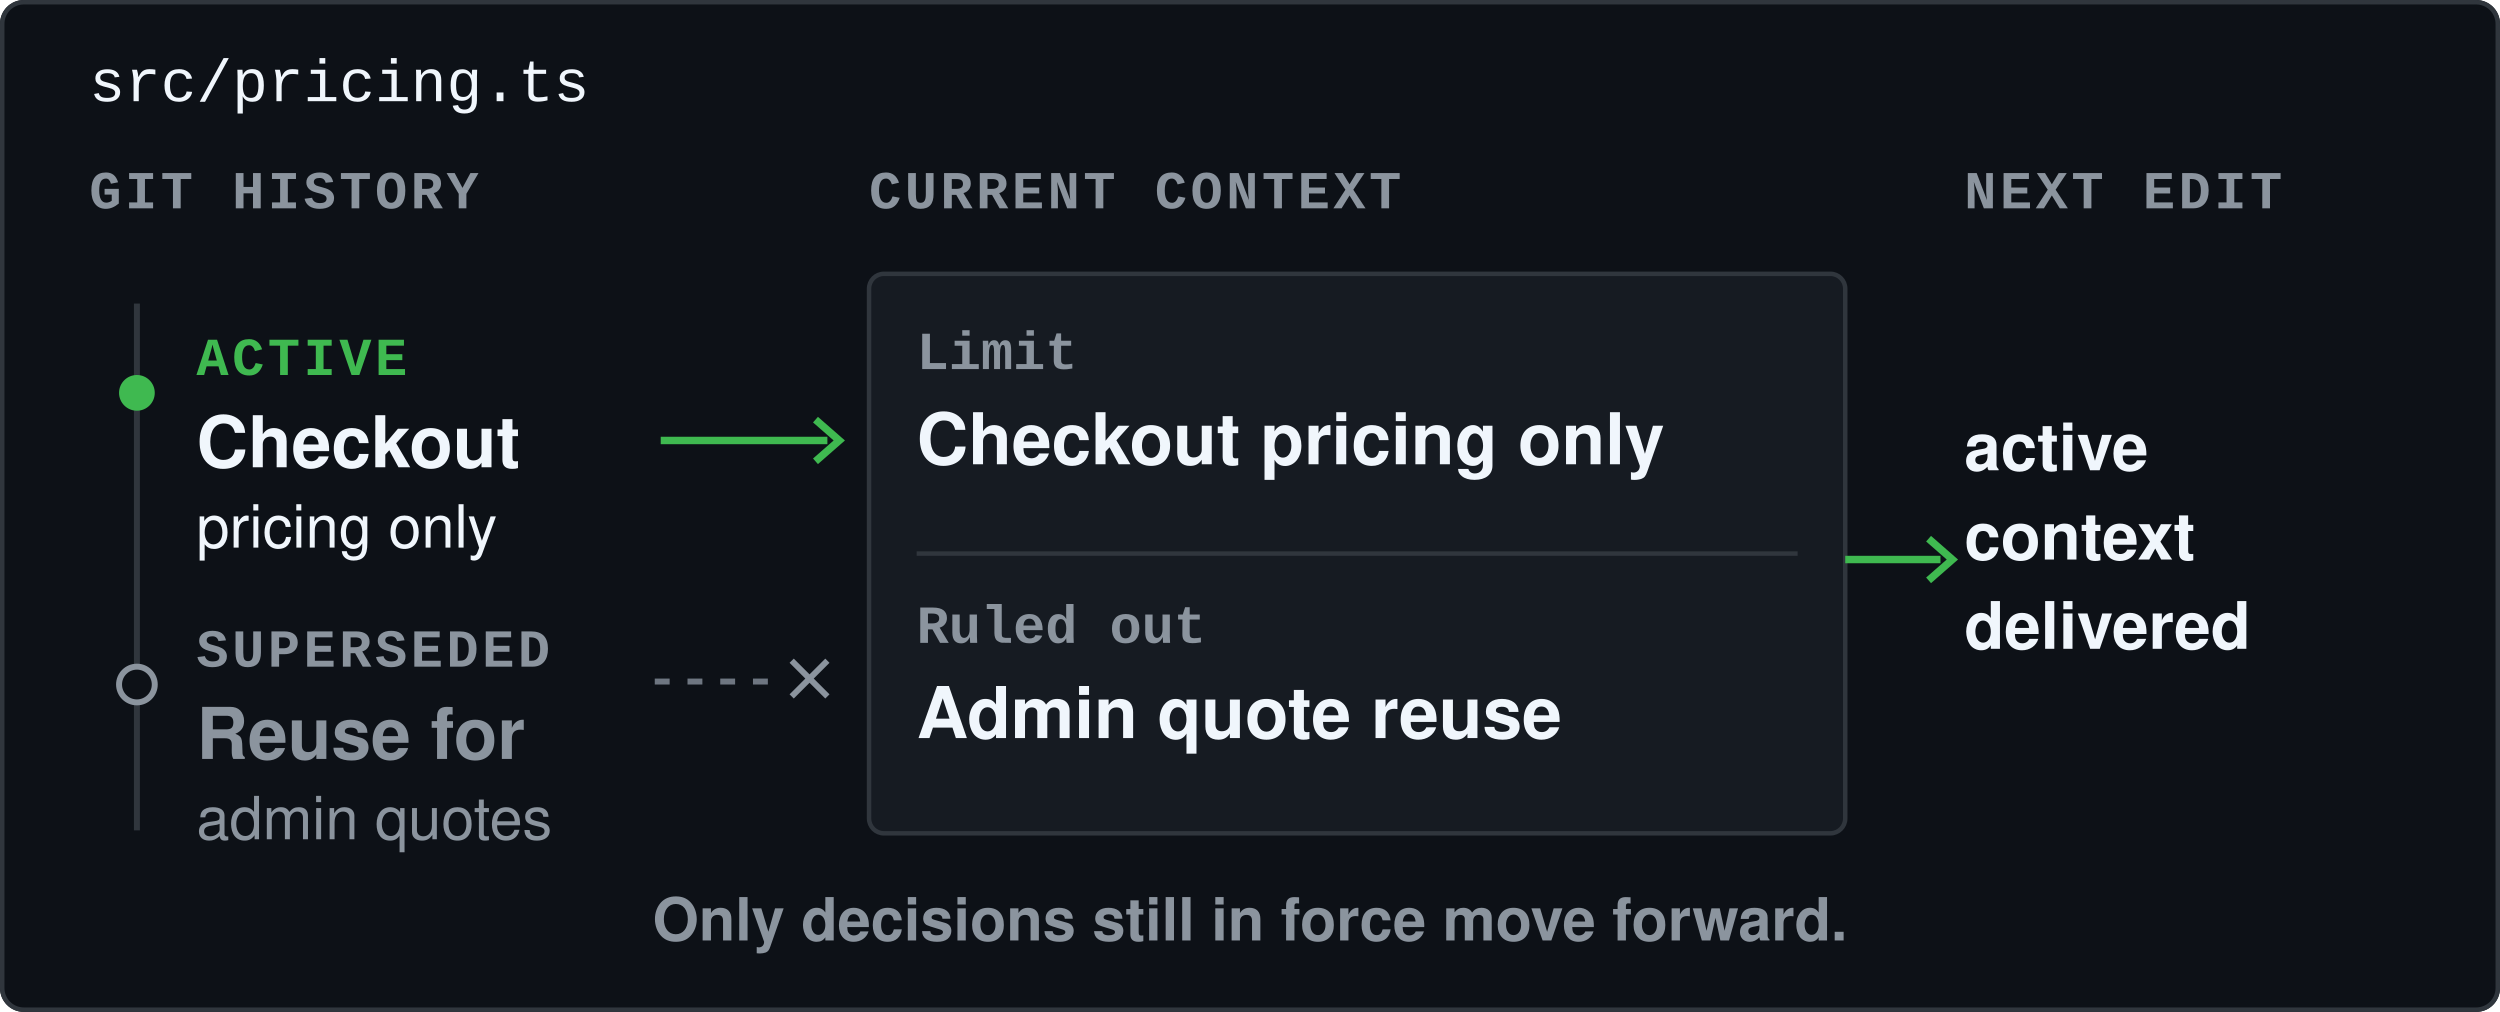
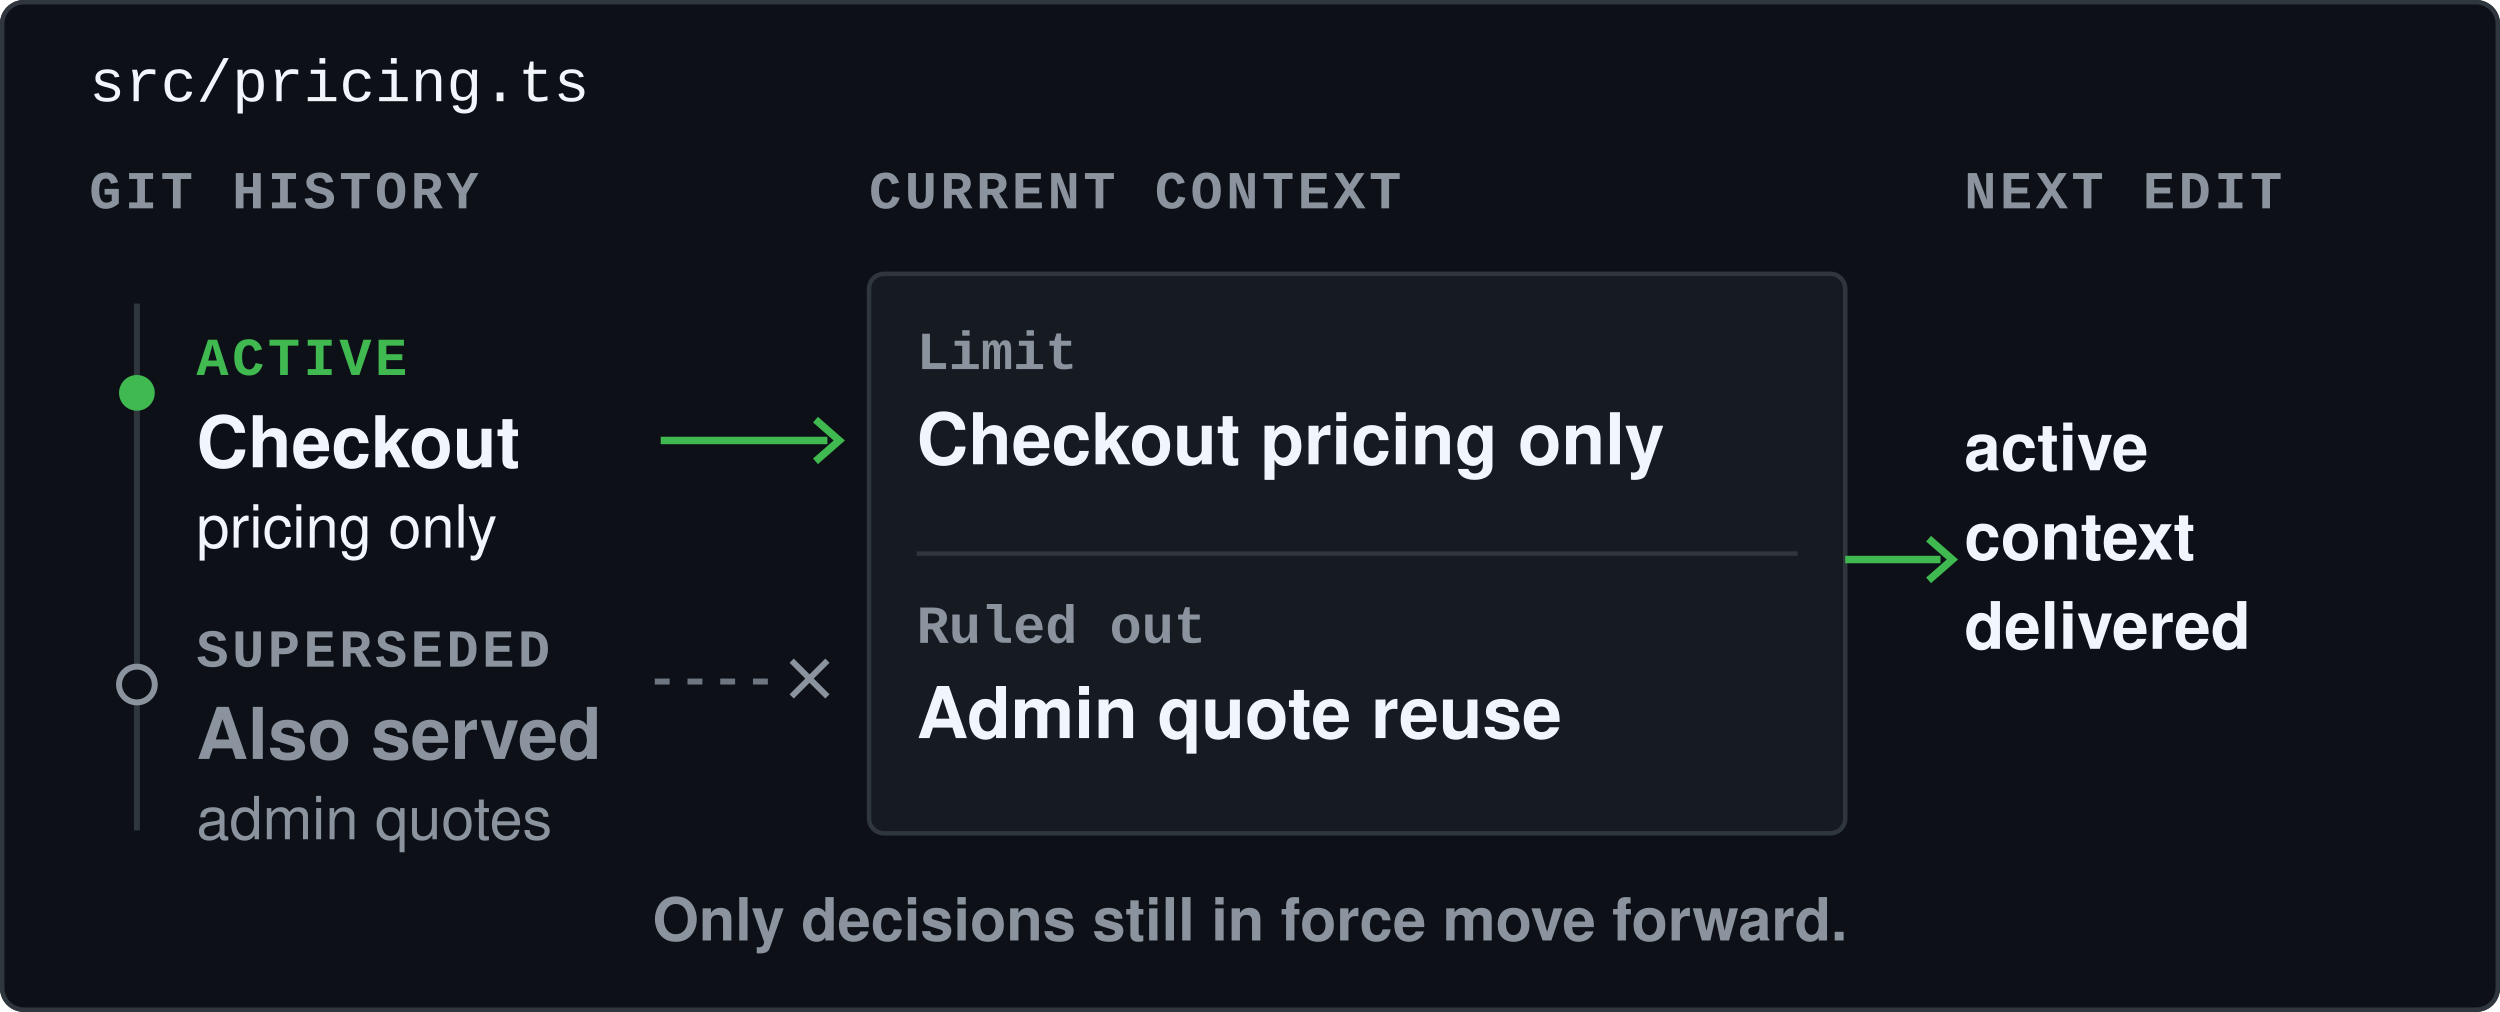
<svg xmlns="http://www.w3.org/2000/svg" width="840" height="340" viewBox="0 0 840 340" role="img" aria-labelledby="commitlore-hero-title commitlore-hero-desc">
  <style>
    .mono { font-family: ui-monospace, SFMono-Regular, Menlo, Monaco, Consolas, "Liberation Mono", monospace; }
    .sans { font-family: ui-sans-serif, system-ui, -apple-system, BlinkMacSystemFont, "Segoe UI", Helvetica, Arial, sans-serif; }
    .section { font-size: 18px; font-weight: 700; letter-spacing: 1.2px; fill: #8B949E; }
    .state { font-size: 18px; font-weight: 700; letter-spacing: 1.2px; }
    .row-primary { font-size: 24px; font-weight: 600; }
    .row-secondary { font-size: 20px; font-weight: 500; }
    .key { font-size: 18px; font-weight: 600; fill: #8B949E; }
    .value { font-size: 24px; font-weight: 650; fill: #F0F6FC; }
    .outcome { font-size: 22px; font-weight: 650; fill: #F0F6FC; }
  </style>
  <rect width="840" height="340" rx="8" fill="#0D1117" />
  <rect x="0.75" y="0.75" width="838.5" height="338.5" rx="7.25" fill="none" stroke="#30363D" stroke-width="1.5" />
  <text x="30" y="34" class="mono" font-size="20" font-weight="500" fill="#F0F6FC">src/pricing.ts</text>
  <text x="30" y="70" class="mono section">GIT HISTORY</text>
  <text x="292" y="70" class="mono section">CURRENT CONTEXT</text>
  <text x="660" y="70" class="mono section">NEXT EDIT</text>
  <line x1="46" y1="102" x2="46" y2="279" stroke="#30363D" stroke-width="2" />
  <circle cx="46" cy="132" r="6" fill="#3FB950" />
  <text x="66" y="126" class="mono state" fill="#3FB950">ACTIVE</text>
  <text x="66" y="157" class="sans row-primary" fill="#F0F6FC">Checkout</text>
  <text x="66" y="184" class="sans row-secondary" fill="#F0F6FC">pricing only</text>
  <path d="M222 148 H278" fill="none" stroke="#3FB950" stroke-width="2.5" />
  <path d="M274 141 L282 148 L274 155" fill="none" stroke="#3FB950" stroke-width="2.5" />
  <circle cx="46" cy="230" r="6" fill="#0D1117" stroke="#8B949E" stroke-width="2" />
  <text x="66" y="224" class="mono state" fill="#8B949E">SUPERSEDED</text>
-   <text x="66" y="255" class="sans row-primary" fill="#8B949E">Reuse for</text>
+   <text x="66" y="255" class="sans row-primary" fill="#8B949E">Also served</text>
  <text x="66" y="282" class="sans row-secondary" fill="#8B949E">admin quotes</text>
  <path d="M220 229 H262" fill="none" stroke="#6E7681" stroke-width="2" stroke-dasharray="5 6" />
  <path d="M266 222 L278 234 M278 222 L266 234" stroke="#8B949E" stroke-width="2" />
  <rect x="292" y="92" width="328" height="188" rx="5" fill="#161B22" stroke="#30363D" stroke-width="1.5" />
  <text x="308" y="124" class="mono key">Limit</text>
  <text x="308" y="156" class="sans value">Checkout pricing only</text>
  <line x1="308" y1="186" x2="604" y2="186" stroke="#30363D" stroke-width="1.5" />
  <text x="308" y="216" class="mono key">Ruled out</text>
  <text x="308" y="248" class="sans value">Admin quote reuse</text>
  <path d="M620 188 H652" fill="none" stroke="#3FB950" stroke-width="2.5" />
  <path d="M648 181 L656 188 L648 195" fill="none" stroke="#3FB950" stroke-width="2.5" />
  <text x="660" y="158" class="sans outcome">active</text>
  <text x="660" y="188" class="sans outcome">context</text>
  <text x="660" y="218" class="sans outcome">delivered</text>
  <text x="420" y="316" text-anchor="middle" class="sans" font-size="20" font-weight="550" fill="#8B949E">Only decisions still in force move forward.</text>
</svg>
